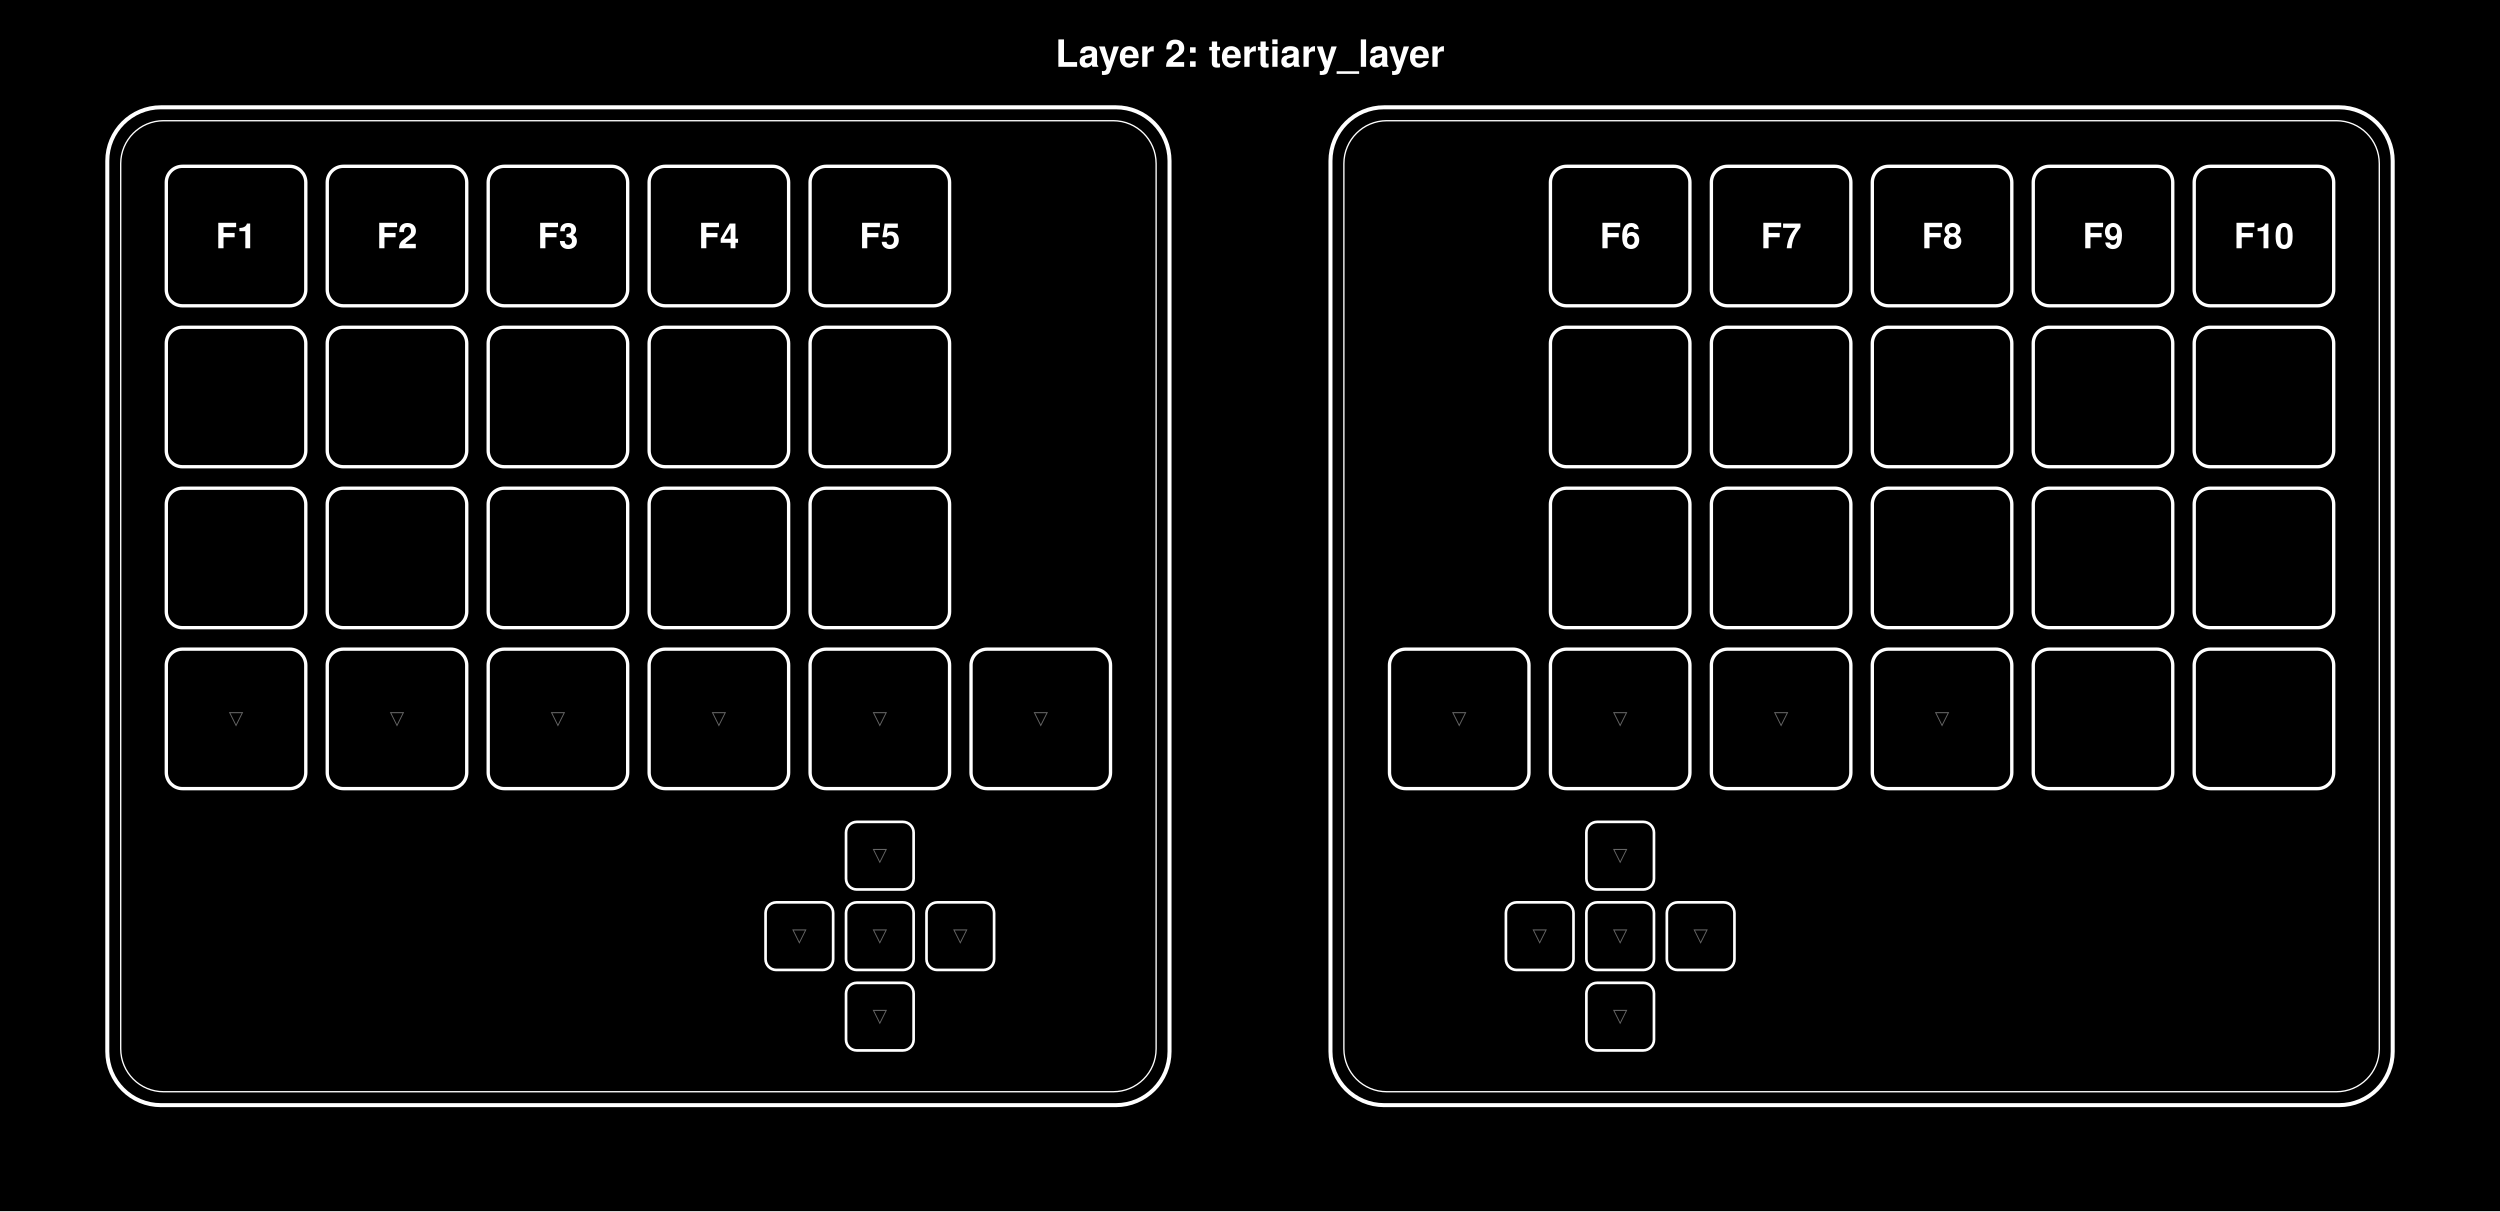
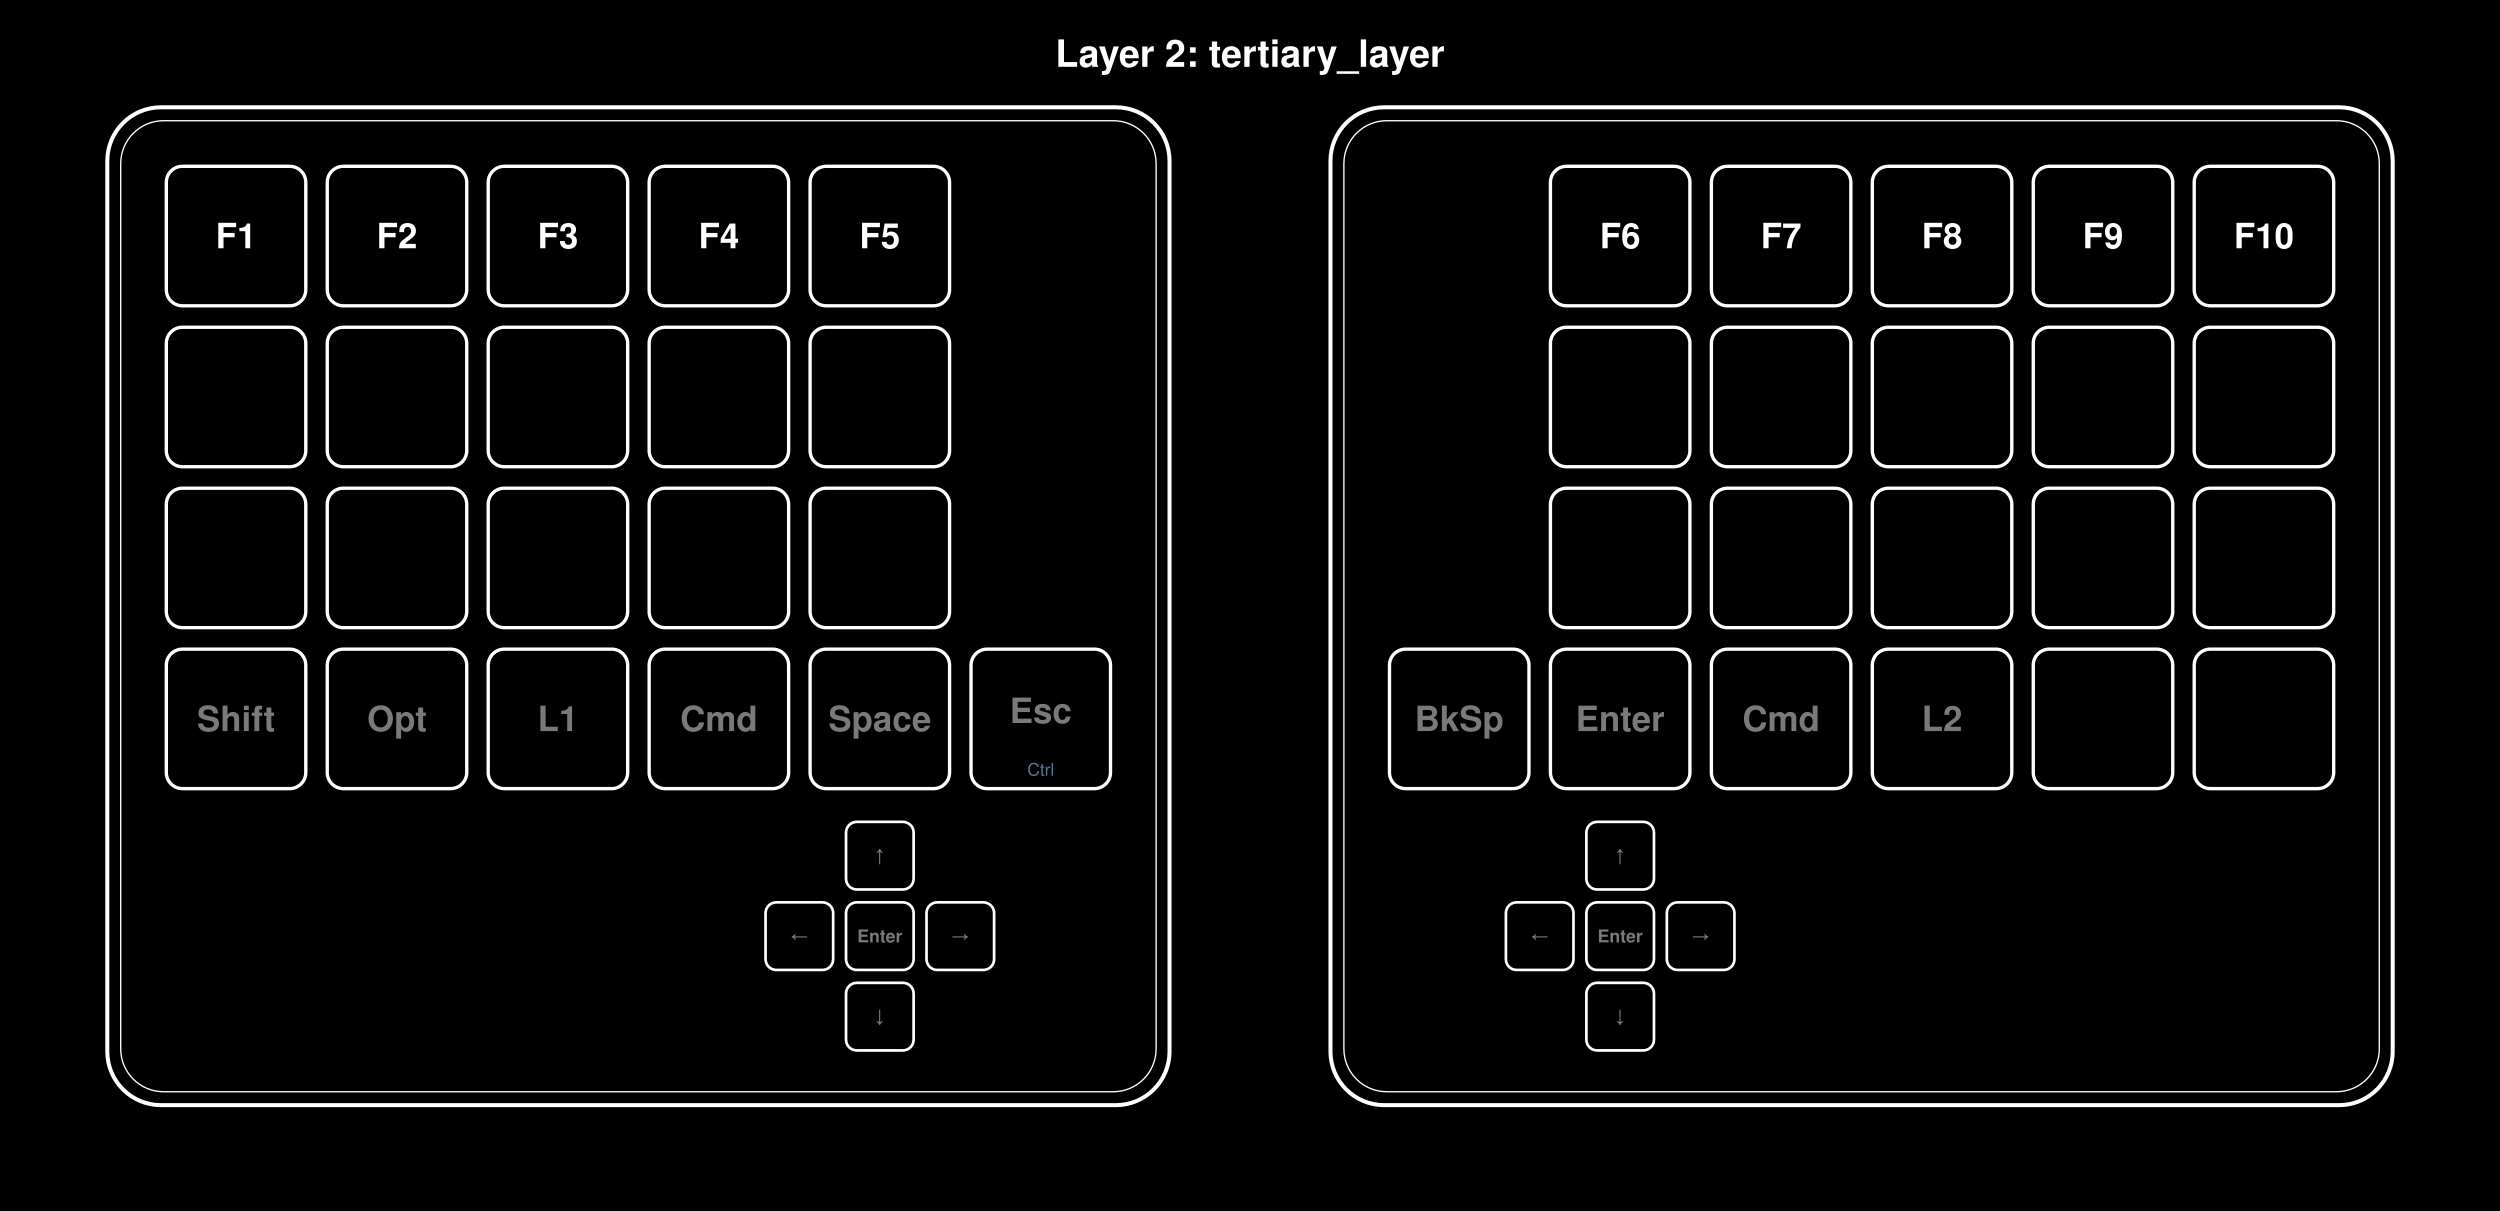
<svg xmlns="http://www.w3.org/2000/svg" width="1864" height="903" viewBox="0 0 1864 903">
  <rect width="1864" height="903" fill="#000000" />
  <g id="body">
    <rect x="80.0" y="80.0" width="792.0" height="744.0" rx="40" fill="none" stroke="#ffffff" stroke-width="3" />
    <rect x="90.0" y="90.0" width="772.0" height="724.0" rx="32" fill="none" stroke="#ffffff" stroke-width="1" />
    <rect x="992.0" y="80.0" width="792.0" height="744.0" rx="40" fill="none" stroke="#ffffff" stroke-width="3" />
    <rect x="1002.0" y="90.0" width="772.0" height="724.0" rx="32" fill="none" stroke="#ffffff" stroke-width="1" />
  </g>
  <g id="keys">
    <rect x="124.0" y="124.0" width="104.0" height="104.0" rx="12" fill="none" stroke="#ffffff" stroke-width="2.5" id="key-0" />
    <rect x="244.0" y="124.0" width="104.0" height="104.0" rx="12" fill="none" stroke="#ffffff" stroke-width="2.5" id="key-1" />
    <rect x="364.0" y="124.0" width="104.0" height="104.0" rx="12" fill="none" stroke="#ffffff" stroke-width="2.5" id="key-2" />
    <rect x="484.0" y="124.0" width="104.0" height="104.0" rx="12" fill="none" stroke="#ffffff" stroke-width="2.5" id="key-3" />
    <rect x="604.0" y="124.0" width="104.0" height="104.0" rx="12" fill="none" stroke="#ffffff" stroke-width="2.5" id="key-4" />
    <rect x="1156.0" y="124.0" width="104.0" height="104.0" rx="12" fill="none" stroke="#ffffff" stroke-width="2.5" id="key-5" />
    <rect x="1276.0" y="124.0" width="104.0" height="104.0" rx="12" fill="none" stroke="#ffffff" stroke-width="2.5" id="key-6" />
    <rect x="1396.0" y="124.0" width="104.0" height="104.0" rx="12" fill="none" stroke="#ffffff" stroke-width="2.5" id="key-7" />
    <rect x="1516.0" y="124.0" width="104.0" height="104.0" rx="12" fill="none" stroke="#ffffff" stroke-width="2.5" id="key-8" />
    <rect x="1636.0" y="124.0" width="104.0" height="104.0" rx="12" fill="none" stroke="#ffffff" stroke-width="2.5" id="key-9" />
    <rect x="124.0" y="244.0" width="104.0" height="104.0" rx="12" fill="none" stroke="#ffffff" stroke-width="2.5" id="key-10" />
    <rect x="244.0" y="244.0" width="104.0" height="104.0" rx="12" fill="none" stroke="#ffffff" stroke-width="2.5" id="key-11" />
    <rect x="364.0" y="244.0" width="104.0" height="104.0" rx="12" fill="none" stroke="#ffffff" stroke-width="2.5" id="key-12" />
    <rect x="484.0" y="244.0" width="104.0" height="104.0" rx="12" fill="none" stroke="#ffffff" stroke-width="2.5" id="key-13" />
    <rect x="604.0" y="244.0" width="104.0" height="104.0" rx="12" fill="none" stroke="#ffffff" stroke-width="2.5" id="key-14" />
    <rect x="1156.0" y="244.0" width="104.0" height="104.0" rx="12" fill="none" stroke="#ffffff" stroke-width="2.5" id="key-15" />
    <rect x="1276.0" y="244.0" width="104.0" height="104.0" rx="12" fill="none" stroke="#ffffff" stroke-width="2.5" id="key-16" />
    <rect x="1396.0" y="244.0" width="104.0" height="104.0" rx="12" fill="none" stroke="#ffffff" stroke-width="2.5" id="key-17" />
    <rect x="1516.0" y="244.0" width="104.0" height="104.0" rx="12" fill="none" stroke="#ffffff" stroke-width="2.5" id="key-18" />
    <rect x="1636.0" y="244.0" width="104.0" height="104.0" rx="12" fill="none" stroke="#ffffff" stroke-width="2.5" id="key-19" />
    <rect x="124.0" y="364.0" width="104.0" height="104.0" rx="12" fill="none" stroke="#ffffff" stroke-width="2.5" id="key-20" />
    <rect x="244.0" y="364.0" width="104.0" height="104.0" rx="12" fill="none" stroke="#ffffff" stroke-width="2.5" id="key-21" />
    <rect x="364.0" y="364.0" width="104.0" height="104.0" rx="12" fill="none" stroke="#ffffff" stroke-width="2.5" id="key-22" />
    <rect x="484.0" y="364.0" width="104.0" height="104.0" rx="12" fill="none" stroke="#ffffff" stroke-width="2.5" id="key-23" />
    <rect x="604.0" y="364.0" width="104.0" height="104.0" rx="12" fill="none" stroke="#ffffff" stroke-width="2.5" id="key-24" />
    <rect x="1156.0" y="364.0" width="104.0" height="104.0" rx="12" fill="none" stroke="#ffffff" stroke-width="2.5" id="key-25" />
    <rect x="1276.0" y="364.0" width="104.0" height="104.0" rx="12" fill="none" stroke="#ffffff" stroke-width="2.5" id="key-26" />
    <rect x="1396.0" y="364.0" width="104.0" height="104.0" rx="12" fill="none" stroke="#ffffff" stroke-width="2.5" id="key-27" />
    <rect x="1516.0" y="364.0" width="104.0" height="104.0" rx="12" fill="none" stroke="#ffffff" stroke-width="2.5" id="key-28" />
    <rect x="1636.0" y="364.0" width="104.0" height="104.0" rx="12" fill="none" stroke="#ffffff" stroke-width="2.5" id="key-29" />
    <rect x="124.0" y="484.0" width="104.0" height="104.0" rx="12" fill="none" stroke="#ffffff" stroke-width="2.5" id="key-30" />
    <rect x="244.0" y="484.0" width="104.0" height="104.0" rx="12" fill="none" stroke="#ffffff" stroke-width="2.5" id="key-31" />
    <rect x="364.0" y="484.0" width="104.0" height="104.0" rx="12" fill="none" stroke="#ffffff" stroke-width="2.5" id="key-32" />
    <rect x="484.0" y="484.0" width="104.0" height="104.0" rx="12" fill="none" stroke="#ffffff" stroke-width="2.5" id="key-33" />
    <rect x="604.0" y="484.0" width="104.0" height="104.0" rx="12" fill="none" stroke="#ffffff" stroke-width="2.5" id="key-34" />
    <rect x="724.0" y="484.0" width="104.0" height="104.0" rx="12" fill="none" stroke="#ffffff" stroke-width="2.5" id="key-35" />
    <rect x="1036.0" y="484.0" width="104.0" height="104.0" rx="12" fill="none" stroke="#ffffff" stroke-width="2.5" id="key-36" />
    <rect x="1156.0" y="484.0" width="104.0" height="104.0" rx="12" fill="none" stroke="#ffffff" stroke-width="2.5" id="key-37" />
    <rect x="1276.0" y="484.0" width="104.0" height="104.0" rx="12" fill="none" stroke="#ffffff" stroke-width="2.5" id="key-38" />
    <rect x="1396.0" y="484.0" width="104.0" height="104.0" rx="12" fill="none" stroke="#ffffff" stroke-width="2.5" id="key-39" />
    <rect x="1516.0" y="484.0" width="104.0" height="104.0" rx="12" fill="none" stroke="#ffffff" stroke-width="2.5" id="key-40" />
    <rect x="1636.0" y="484.0" width="104.0" height="104.0" rx="12" fill="none" stroke="#ffffff" stroke-width="2.5" id="key-41" />
    <rect x="630.8" y="672.8" width="50.4" height="50.4" rx="8" fill="none" stroke="#ffffff" stroke-width="2" id="key-42" />
    <rect x="690.8" y="672.8" width="50.4" height="50.4" rx="8" fill="none" stroke="#ffffff" stroke-width="2" id="key-43" />
    <rect x="630.8" y="732.8" width="50.4" height="50.4" rx="8" fill="none" stroke="#ffffff" stroke-width="2" id="key-44" />
    <rect x="570.8" y="672.8" width="50.4" height="50.4" rx="8" fill="none" stroke="#ffffff" stroke-width="2" id="key-45" />
    <rect x="630.8" y="612.8" width="50.4" height="50.4" rx="8" fill="none" stroke="#ffffff" stroke-width="2" id="key-46" />
    <rect x="1182.8" y="612.8" width="50.4" height="50.4" rx="8" fill="none" stroke="#ffffff" stroke-width="2" id="key-47" />
    <rect x="1122.8" y="672.8" width="50.4" height="50.4" rx="8" fill="none" stroke="#ffffff" stroke-width="2" id="key-48" />
    <rect x="1182.8" y="732.8" width="50.4" height="50.4" rx="8" fill="none" stroke="#ffffff" stroke-width="2" id="key-49" />
    <rect x="1242.8" y="672.8" width="50.4" height="50.4" rx="8" fill="none" stroke="#ffffff" stroke-width="2" id="key-50" />
    <rect x="1182.8" y="672.8" width="50.4" height="50.4" rx="8" fill="none" stroke="#ffffff" stroke-width="2" id="key-51" />
  </g>
  <g id="labels" font-family="Helvetica Neue, Helvetica, Arial, sans-serif">
    <text x="932.0" y="40.0" font-size="28.0" fill="#ffffff" font-weight="bold" text-anchor="middle" dominant-baseline="middle">Layer 2: tertiary_layer</text>
    <text x="176.0" y="176.0" font-size="26.0" fill="#ffffff" font-weight="bold" text-anchor="middle" dominant-baseline="middle">F1</text>
    <text x="296.0" y="176.0" font-size="26.0" fill="#ffffff" font-weight="bold" text-anchor="middle" dominant-baseline="middle">F2</text>
    <text x="416.0" y="176.0" font-size="26.0" fill="#ffffff" font-weight="bold" text-anchor="middle" dominant-baseline="middle">F3</text>
    <text x="536.0" y="176.0" font-size="26.0" fill="#ffffff" font-weight="bold" text-anchor="middle" dominant-baseline="middle">F4</text>
    <text x="656.0" y="176.0" font-size="26.0" fill="#ffffff" font-weight="bold" text-anchor="middle" dominant-baseline="middle">F5</text>
    <text x="1208.0" y="176.0" font-size="26.0" fill="#ffffff" font-weight="bold" text-anchor="middle" dominant-baseline="middle">F6</text>
    <text x="1328.0" y="176.0" font-size="26.0" fill="#ffffff" font-weight="bold" text-anchor="middle" dominant-baseline="middle">F7</text>
    <text x="1448.0" y="176.0" font-size="26.0" fill="#ffffff" font-weight="bold" text-anchor="middle" dominant-baseline="middle">F8</text>
    <text x="1568.0" y="176.0" font-size="26.0" fill="#ffffff" font-weight="bold" text-anchor="middle" dominant-baseline="middle">F9</text>
    <text x="1688.0" y="176.0" font-size="26.0" fill="#ffffff" font-weight="bold" text-anchor="middle" dominant-baseline="middle">F10</text>
-     <text x="176.0" y="536.0" font-size="14.0" fill="#666666" font-weight="normal" text-anchor="middle" dominant-baseline="middle">▽</text>
-     <text x="296.0" y="536.0" font-size="14.0" fill="#666666" font-weight="normal" text-anchor="middle" dominant-baseline="middle">▽</text>
-     <text x="416.0" y="536.0" font-size="14.0" fill="#666666" font-weight="normal" text-anchor="middle" dominant-baseline="middle">▽</text>
-     <text x="536.0" y="536.0" font-size="14.0" fill="#666666" font-weight="normal" text-anchor="middle" dominant-baseline="middle">▽</text>
-     <text x="656.0" y="536.0" font-size="14.0" fill="#666666" font-weight="normal" text-anchor="middle" dominant-baseline="middle">▽</text>
-     <text x="776.0" y="536.0" font-size="14.0" fill="#666666" font-weight="normal" text-anchor="middle" dominant-baseline="middle">▽</text>
-     <text x="1088.0" y="536.0" font-size="14.0" fill="#666666" font-weight="normal" text-anchor="middle" dominant-baseline="middle">▽</text>
-     <text x="1208.0" y="536.0" font-size="14.0" fill="#666666" font-weight="normal" text-anchor="middle" dominant-baseline="middle">▽</text>
-     <text x="1328.0" y="536.0" font-size="14.0" fill="#666666" font-weight="normal" text-anchor="middle" dominant-baseline="middle">▽</text>
-     <text x="1448.0" y="536.0" font-size="14.0" fill="#666666" font-weight="normal" text-anchor="middle" dominant-baseline="middle">▽</text>
-     <text x="656.0" y="698.0" font-size="14.0" fill="#666666" font-weight="normal" text-anchor="middle" dominant-baseline="middle">▽</text>
-     <text x="716.0" y="698.0" font-size="14.0" fill="#666666" font-weight="normal" text-anchor="middle" dominant-baseline="middle">▽</text>
-     <text x="656.0" y="758.0" font-size="14.0" fill="#666666" font-weight="normal" text-anchor="middle" dominant-baseline="middle">▽</text>
-     <text x="596.0" y="698.0" font-size="14.0" fill="#666666" font-weight="normal" text-anchor="middle" dominant-baseline="middle">▽</text>
-     <text x="656.0" y="638.0" font-size="14.0" fill="#666666" font-weight="normal" text-anchor="middle" dominant-baseline="middle">▽</text>
-     <text x="1208.0" y="638.0" font-size="14.0" fill="#666666" font-weight="normal" text-anchor="middle" dominant-baseline="middle">▽</text>
-     <text x="1148.0" y="698.0" font-size="14.0" fill="#666666" font-weight="normal" text-anchor="middle" dominant-baseline="middle">▽</text>
-     <text x="1208.0" y="758.0" font-size="14.0" fill="#666666" font-weight="normal" text-anchor="middle" dominant-baseline="middle">▽</text>
-     <text x="1268.0" y="698.0" font-size="14.0" fill="#666666" font-weight="normal" text-anchor="middle" dominant-baseline="middle">▽</text>
-     <text x="1208.0" y="698.0" font-size="14.0" fill="#666666" font-weight="normal" text-anchor="middle" dominant-baseline="middle">▽</text>
+     <text x="176.0" y="536.0" font-size="26.0" fill="#7a7a7a" font-weight="bold" text-anchor="middle" dominant-baseline="middle">Shift</text>
+     <text x="296.0" y="536.0" font-size="26.0" fill="#7a7a7a" font-weight="bold" text-anchor="middle" dominant-baseline="middle">Opt</text>
+     <text x="416.0" y="536.0" font-size="26.0" fill="#7a7a7a" font-weight="bold" text-anchor="middle" dominant-baseline="middle">L1</text>
+     <text x="536.0" y="536.0" font-size="26.0" fill="#7a7a7a" font-weight="bold" text-anchor="middle" dominant-baseline="middle">Cmd</text>
+     <text x="656.0" y="536.0" font-size="26.0" fill="#7a7a7a" font-weight="bold" text-anchor="middle" dominant-baseline="middle">Space</text>
+     <text x="776.0" y="530.0" font-size="26.0" fill="#7a7a7a" font-weight="bold" text-anchor="middle" dominant-baseline="middle">Esc</text>
+     <text x="776.0" y="574.0" font-size="13.0" fill="#4f7a94" font-weight="normal" text-anchor="middle" dominant-baseline="middle">Ctrl</text>
+     <text x="1088.0" y="536.0" font-size="26.0" fill="#7a7a7a" font-weight="bold" text-anchor="middle" dominant-baseline="middle">BkSp</text>
+     <text x="1208.0" y="536.0" font-size="26.0" fill="#7a7a7a" font-weight="bold" text-anchor="middle" dominant-baseline="middle">Enter</text>
+     <text x="1328.0" y="536.0" font-size="26.0" fill="#7a7a7a" font-weight="bold" text-anchor="middle" dominant-baseline="middle">Cmd</text>
+     <text x="1448.0" y="536.0" font-size="26.0" fill="#7a7a7a" font-weight="bold" text-anchor="middle" dominant-baseline="middle">L2</text>
+     <text x="656.0" y="698.0" font-size="13.2" fill="#7a7a7a" font-weight="bold" text-anchor="middle" dominant-baseline="middle">Enter</text>
+     <text x="716.0" y="698.0" font-size="14.0" fill="#7a7a7a" font-weight="bold" text-anchor="middle" dominant-baseline="middle">→</text>
+     <text x="656.0" y="758.0" font-size="14.0" fill="#7a7a7a" font-weight="bold" text-anchor="middle" dominant-baseline="middle">↓</text>
+     <text x="596.0" y="698.0" font-size="14.0" fill="#7a7a7a" font-weight="bold" text-anchor="middle" dominant-baseline="middle">←</text>
+     <text x="656.0" y="638.0" font-size="14.0" fill="#7a7a7a" font-weight="bold" text-anchor="middle" dominant-baseline="middle">↑</text>
+     <text x="1208.0" y="638.0" font-size="14.0" fill="#7a7a7a" font-weight="bold" text-anchor="middle" dominant-baseline="middle">↑</text>
+     <text x="1148.0" y="698.0" font-size="14.0" fill="#7a7a7a" font-weight="bold" text-anchor="middle" dominant-baseline="middle">←</text>
+     <text x="1208.0" y="758.0" font-size="14.0" fill="#7a7a7a" font-weight="bold" text-anchor="middle" dominant-baseline="middle">↓</text>
+     <text x="1268.0" y="698.0" font-size="14.0" fill="#7a7a7a" font-weight="bold" text-anchor="middle" dominant-baseline="middle">→</text>
+     <text x="1208.0" y="698.0" font-size="13.2" fill="#7a7a7a" font-weight="bold" text-anchor="middle" dominant-baseline="middle">Enter</text>
  </g>
</svg>
